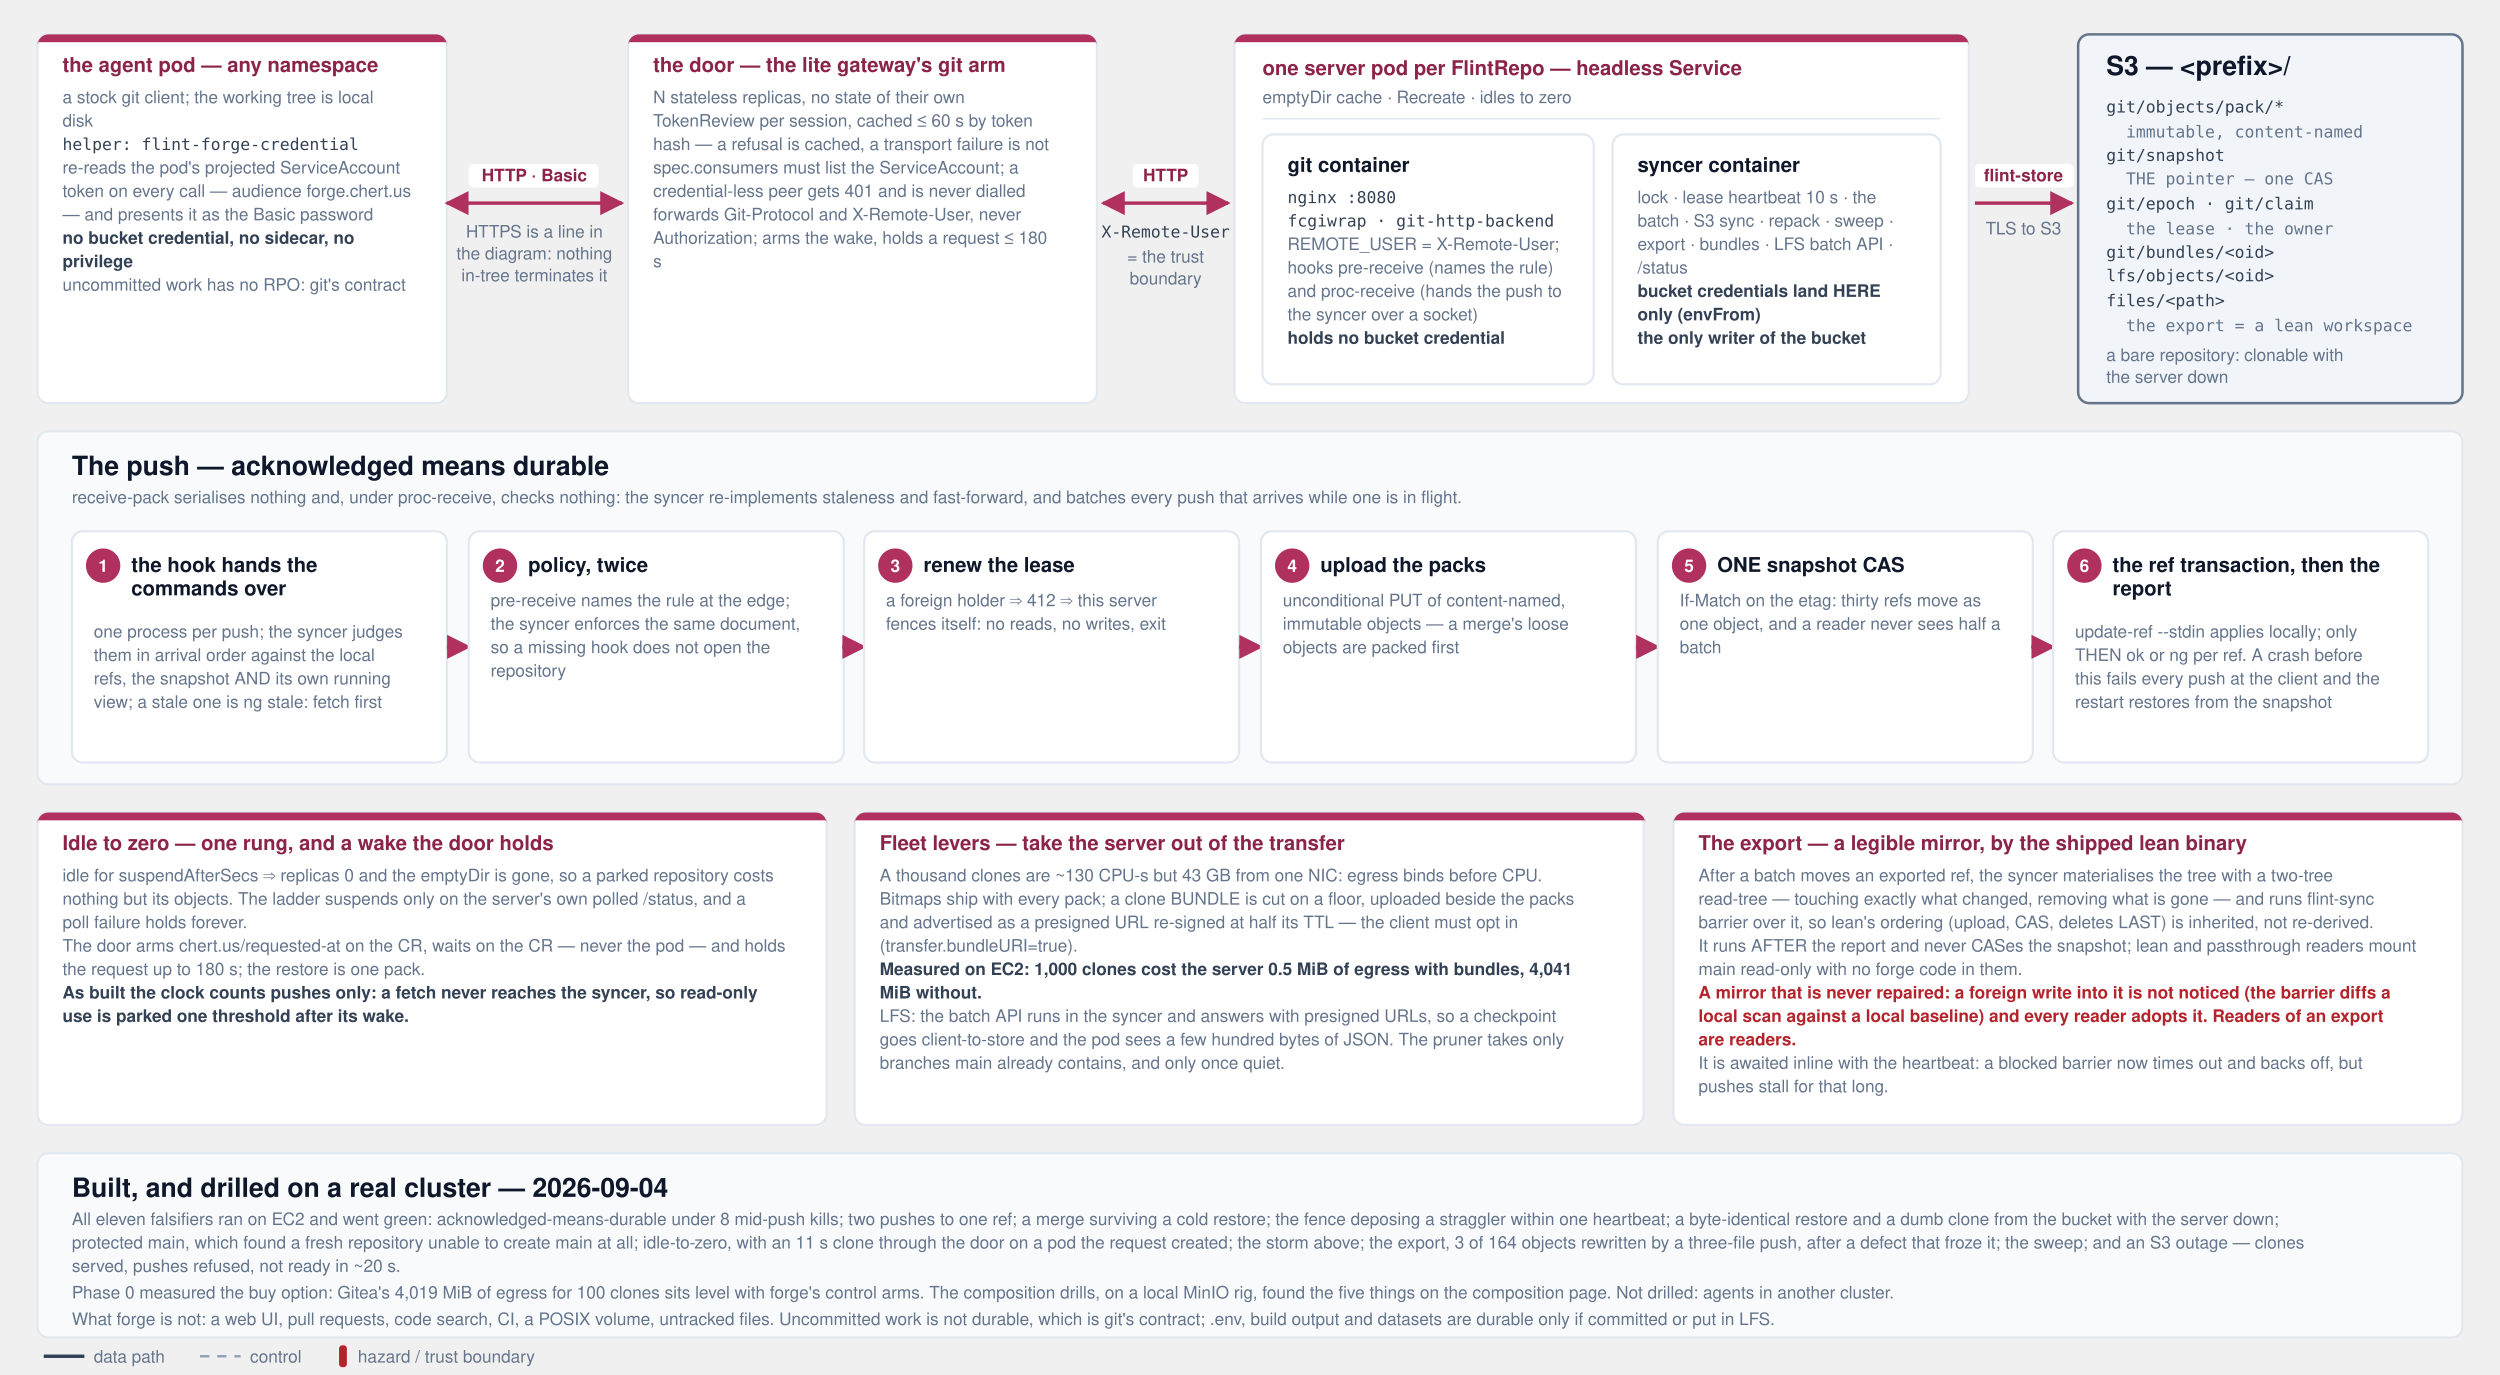
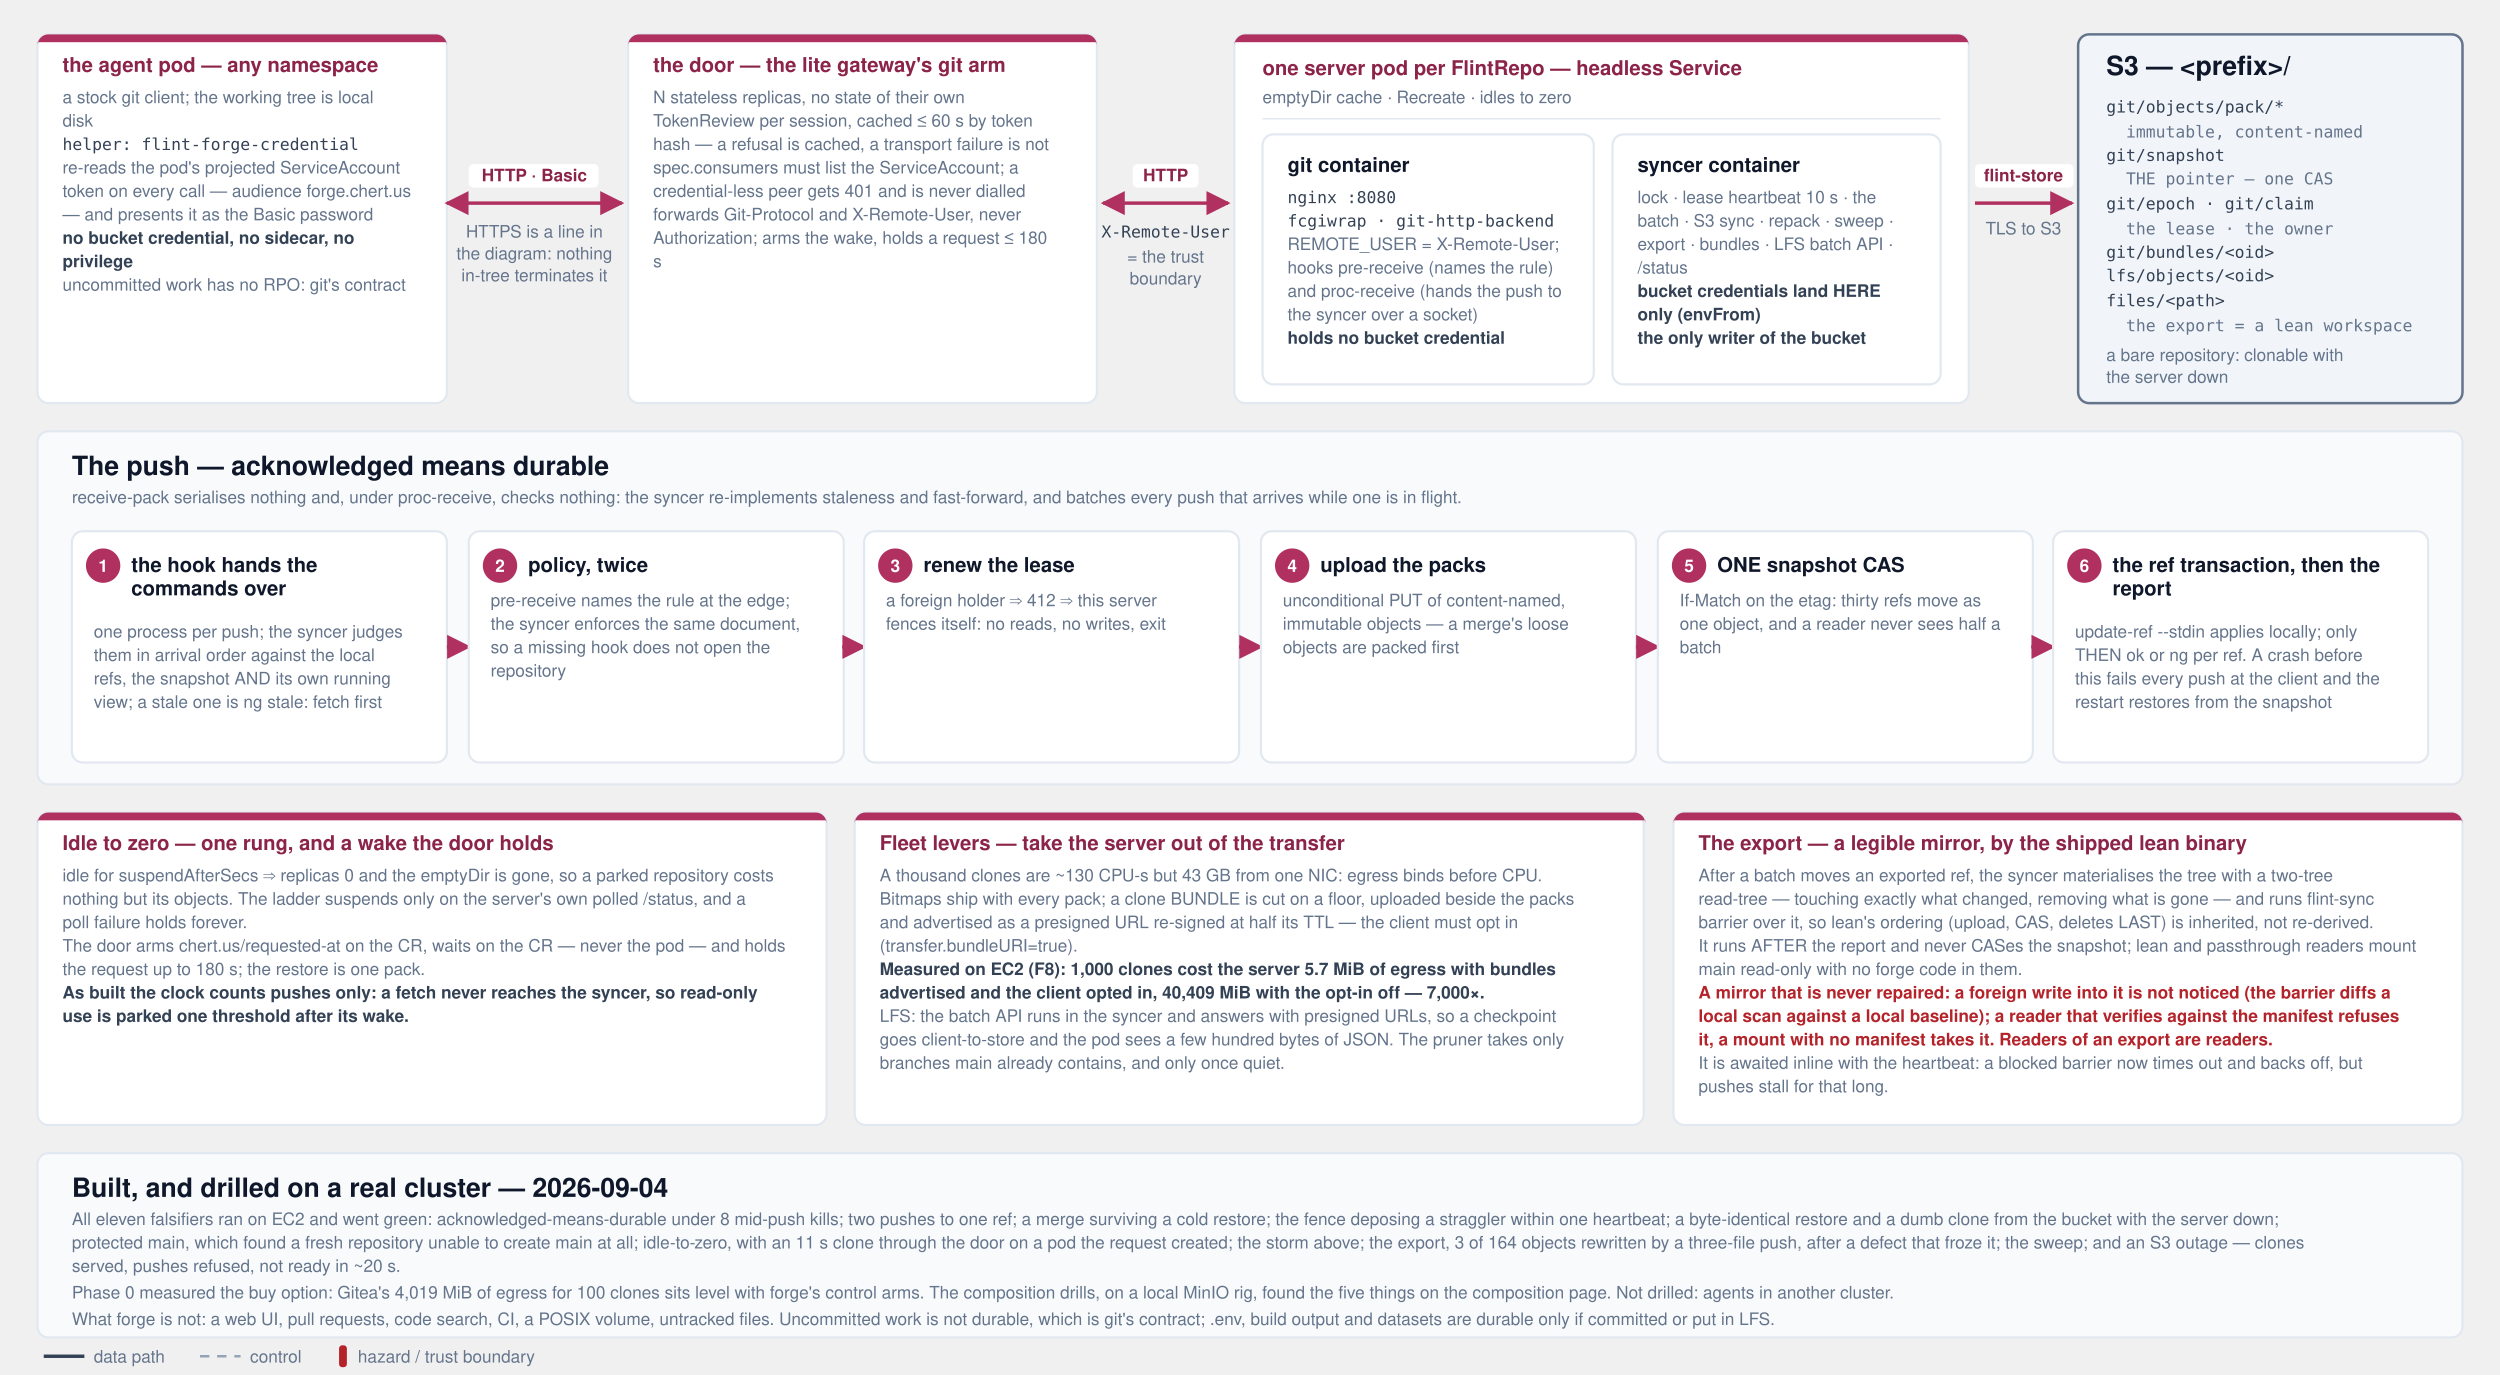
<svg xmlns="http://www.w3.org/2000/svg" viewBox="0 0 1600 880" role="img" aria-label="flint-forge: an agent pod runs stock git with a credential helper that presents the pod's projected ServiceAccount token as the Basic password. The door — the lite gateway's git arm — verifies it by TokenReview, checks the repository's consumers and routes to one server pod per repository, where nginx and git-http-backend serve the smart protocol and hooks hand every push to one syncer. The syncer batches pushes, uploads packs, CASes one snapshot and only then reports ok; S3 holds a bare repository, a lease, clone bundles, LFS objects and an optional export that is a valid lean workspace.">
  <style>
  text{font-family:"Helvetica Neue",Helvetica,Arial,sans-serif;fill:#0f172a}
  .t1{font-size:17.0px;font-weight:600}
  .t2{font-size:13.0px;font-weight:600}
  .t3{font-size:12.0px}
  .t3b{font-size:12.0px;font-weight:600;fill:#334155}
  .t4{font-size:11.0px;fill:#64748b}
  .t4b{font-size:11.0px;font-weight:600;fill:#334155}
  .mono{font-family:Menlo,"SF Mono",Consolas,monospace;font-size:10.5px;fill:#334155}
  .mute{fill:#64748b}
  .cap{font-size:9.5px;font-weight:600;letter-spacing:.1em;fill:#64748b}
  .num{font-size:11.0px;font-weight:600;fill:#ffffff}
  .on{font-size:13.0px;font-weight:600;fill:#ffffff}
  .onsub{font-size:11.0px;fill:#ffffff;opacity:.85}
  .c-red{fill:#b4232a}
  .c-lite{fill:#184f95} .c-lean{fill:#0f7a55} .c-pass{fill:#7d530c} .c-forge{fill:#8c2449}
  .f-lite{fill:#184f95} .f-lean{fill:#1baf7a} .f-pass{fill:#a06b12} .f-forge{fill:#b03060}
  .f-red{fill:#b4232a} .f-ink{fill:#334155}
  .b-lite{fill:#eef3fa;stroke:#184f95;stroke-width:1.4} .b-lean{fill:#ecf8f2;stroke:#1baf7a;stroke-width:1.4} .b-pass{fill:#faf3e6;stroke:#a06b12;stroke-width:1.4} .b-forge{fill:#faedf2;stroke:#b03060;stroke-width:1.4}
  .hd-lite{fill:#184f95} .hd-lean{fill:#0f7a55} .hd-pass{fill:#7d530c} .hd-forge{fill:#8c2449}
  .hd-lbl{fill:#334155}
  .l-lite{stroke:#184f95;stroke-width:2.2;fill:none} .l-lean{stroke:#1baf7a;stroke-width:2.2;fill:none} .l-pass{stroke:#a06b12;stroke-width:2.2;fill:none} .l-forge{stroke:#b03060;stroke-width:2.2;fill:none}
  .l-ctl{stroke:#94a3b8;stroke-width:1.6;fill:none}
  .l-ink{stroke:#334155;stroke-width:2.2;fill:none}
  .l-red{stroke:#b4232a;stroke-width:2.2;fill:none}
  .bx{fill:#ffffff;stroke:#e2e8f0;stroke-width:1.4}
  .panel{fill:#f8fafc;stroke:#e2e8f0;stroke-width:1.4}
  .s3{fill:#f1f5f9;stroke:#64748b;stroke-width:1.6}
  .grp{fill:none;stroke:#94a3b8;stroke-width:1.3;stroke-dasharray:7 5}
  .hair{stroke:#e2e8f0;stroke-width:1}
  .lbl{fill:#f8fafc} .rowb{fill:#fbfcfd}
  .frame{fill:none;stroke:#e2e8f0;stroke-width:1.2}
  .halo{fill:#ffffff}
  .chip{fill:#f8fafc;stroke:#e2e8f0;stroke-width:1}
  .chip-red{fill:#b4232a}
  .chip-lite{fill:#184f95} .chip-lean{fill:#0f7a55} .chip-pass{fill:#7d530c} .chip-forge{fill:#8c2449}
  .chip .cap{fill:#334155}
  /* On a filled shape. Last on purpose: a class beats a presentation
     attribute, so this must win over .t4/.cap/.mono. */
  .on,.num,.onsub{fill:#ffffff}
  .cap.on{fill:#ffffff}
</style>
  <defs>
    <marker id="a-lite" viewBox="0 0 10 10" refX="9" refY="5" markerWidth="7" markerHeight="7" orient="auto-start-reverse">
      <path d="M0,0 L10,5 L0,10 z" fill="#184f95" />
    </marker>
    <marker id="a-lean" viewBox="0 0 10 10" refX="9" refY="5" markerWidth="7" markerHeight="7" orient="auto-start-reverse">
      <path d="M0,0 L10,5 L0,10 z" fill="#1baf7a" />
    </marker>
    <marker id="a-pass" viewBox="0 0 10 10" refX="9" refY="5" markerWidth="7" markerHeight="7" orient="auto-start-reverse">
      <path d="M0,0 L10,5 L0,10 z" fill="#a06b12" />
    </marker>
    <marker id="a-forge" viewBox="0 0 10 10" refX="9" refY="5" markerWidth="7" markerHeight="7" orient="auto-start-reverse">
      <path d="M0,0 L10,5 L0,10 z" fill="#b03060" />
    </marker>
    <marker id="a-ctl" viewBox="0 0 10 10" refX="9" refY="5" markerWidth="7" markerHeight="7" orient="auto-start-reverse">
      <path d="M0,0 L10,5 L0,10 z" fill="#94a3b8" />
    </marker>
    <marker id="a-ink" viewBox="0 0 10 10" refX="9" refY="5" markerWidth="7" markerHeight="7" orient="auto-start-reverse">
      <path d="M0,0 L10,5 L0,10 z" fill="#334155" />
    </marker>
    <marker id="a-red" viewBox="0 0 10 10" refX="9" refY="5" markerWidth="7" markerHeight="7" orient="auto-start-reverse">
      <path d="M0,0 L10,5 L0,10 z" fill="#b4232a" />
    </marker>
  </defs>
  <rect x="24" y="22" width="262" height="236" rx="7" class="bx" />
  <path class="f-forge" d="M31,22 H279 A7,7 0 0 1 286,29 V27 H24 V29 A7,7 0 0 1 31,22 Z" />
  <text class="t2 c-forge" x="40" y="46">the agent pod — any namespace</text>
  <text class="t4" x="40" y="66">a stock git client; the working tree is local</text>
  <text class="t4" x="40" y="81">disk</text>
  <text class="mono" x="40" y="96" xml:space="preserve">helper: flint-forge-credential</text>
  <text class="t4" x="40" y="111">re-reads the pod's projected ServiceAccount</text>
  <text class="t4" x="40" y="126">token on every call — audience forge.chert.us</text>
  <text class="t4" x="40" y="141">— and presents it as the Basic password</text>
  <text class="t4b" x="40" y="156">no bucket credential, no sidecar, no</text>
  <text class="t4b" x="40" y="171">privilege</text>
  <text class="t4" x="40" y="186">uncommitted work has no RPO: git's contract</text>
  <line class="l-forge" x1="286" y1="130" x2="398" y2="130" marker-start="url(#a-forge)" marker-end="url(#a-forge)" />
  <rect x="300" y="105" width="83" height="15" rx="3" class="halo" />
  <text class="t4b c-forge" x="342" y="116" style="text-anchor:middle">HTTP · Basic</text>
  <text class="t4" x="342" y="152" style="text-anchor:middle">HTTPS is a line in</text>
  <text class="t4" x="342" y="166" style="text-anchor:middle">the diagram: nothing</text>
  <text class="t4" x="342" y="180" style="text-anchor:middle">in-tree terminates it</text>
  <rect x="402" y="22" width="300" height="236" rx="7" class="bx" />
  <path class="f-forge" d="M409,22 H695 A7,7 0 0 1 702,29 V27 H402 V29 A7,7 0 0 1 409,22 Z" />
  <text class="t2 c-forge" x="418" y="46">the door — the lite gateway's git arm</text>
  <text class="t4" x="418" y="66">N stateless replicas, no state of their own</text>
  <text class="t4" x="418" y="81">TokenReview per session, cached ≤ 60 s by token</text>
  <text class="t4" x="418" y="96">hash — a refusal is cached, a transport failure is not</text>
  <text class="t4" x="418" y="111">spec.consumers must list the ServiceAccount; a</text>
  <text class="t4" x="418" y="126">credential-less peer gets 401 and is never dialled</text>
  <text class="t4" x="418" y="141">forwards Git-Protocol and X-Remote-User, never</text>
  <text class="t4" x="418" y="156">Authorization; arms the wake, holds a request ≤ 180</text>
  <text class="t4" x="418" y="171">s</text>
  <line class="l-forge" x1="706" y1="130" x2="786" y2="130" marker-start="url(#a-forge)" marker-end="url(#a-forge)" />
  <rect x="725" y="105" width="42" height="15" rx="3" class="halo" />
  <text class="t4b c-forge" x="746" y="116" style="text-anchor:middle">HTTP</text>
  <text class="mono" x="746" y="152" style="text-anchor:middle" xml:space="preserve">X-Remote-User</text>
  <text class="t4" x="746" y="168" style="text-anchor:middle">= the trust</text>
  <text class="t4" x="746" y="182" style="text-anchor:middle">boundary</text>
  <rect x="790" y="22" width="470" height="236" rx="7" class="bx" />
  <path class="f-forge" d="M797,22 H1253 A7,7 0 0 1 1260,29 V27 H790 V29 A7,7 0 0 1 797,22 Z" />
  <text class="t2 c-forge" x="808" y="48">one server pod per FlintRepo — headless Service</text>
  <text class="t4" x="808" y="66">emptyDir cache · Recreate · idles to zero</text>
  <line class="hair" x1="808" y1="76" x2="1242" y2="76" />
  <rect x="808" y="86" width="212" height="160" rx="7" class="bx" />
  <text class="t2" x="824" y="110">git container</text>
  <text class="mono" x="824" y="130" xml:space="preserve">nginx :8080</text>
  <text class="mono" x="824" y="145" xml:space="preserve">fcgiwrap · git-http-backend</text>
  <text class="t4" x="824" y="160">REMOTE_USER = X-Remote-User;</text>
  <text class="t4" x="824" y="175">hooks pre-receive (names the rule)</text>
  <text class="t4" x="824" y="190">and proc-receive (hands the push to</text>
  <text class="t4" x="824" y="205">the syncer over a socket)</text>
  <text class="t4b" x="824" y="220">holds no bucket credential</text>
  <rect x="1032" y="86" width="210" height="160" rx="7" class="bx" />
  <text class="t2" x="1048" y="110">syncer container</text>
  <text class="t4" x="1048" y="130">lock · lease heartbeat 10 s · the</text>
  <text class="t4" x="1048" y="145">batch · S3 sync · repack · sweep ·</text>
  <text class="t4" x="1048" y="160">export · bundles · LFS batch API ·</text>
  <text class="t4" x="1048" y="175">/status</text>
  <text class="t4b" x="1048" y="190">bucket credentials land HERE</text>
  <text class="t4b" x="1048" y="205">only (envFrom)</text>
  <text class="t4b" x="1048" y="220">the only writer of the bucket</text>
  <line class="l-forge" x1="1264" y1="130" x2="1326" y2="130" marker-end="url(#a-forge)" />
  <rect x="1264" y="105" width="63" height="15" rx="3" class="halo" />
  <text class="t4b c-forge" x="1295" y="116" style="text-anchor:middle">flint-store</text>
  <text class="t4" x="1295" y="150" style="text-anchor:middle">TLS to S3</text>
  <rect x="1330" y="22" width="246" height="236" rx="7" class="s3" />
  <text class="t1" x="1348" y="48">S3 — &lt;prefix&gt;/</text>
  <text class="mono" x="1348" y="72" xml:space="preserve">git/objects/pack/*</text>
  <text class="mono mute" x="1348" y="88" xml:space="preserve">  immutable, content-named</text>
  <text class="mono" x="1348" y="103" xml:space="preserve">git/snapshot</text>
  <text class="mono mute" x="1348" y="118" xml:space="preserve">  THE pointer — one CAS</text>
  <text class="mono" x="1348" y="134" xml:space="preserve">git/epoch · git/claim</text>
  <text class="mono mute" x="1348" y="150" xml:space="preserve">  the lease · the owner</text>
  <text class="mono" x="1348" y="165" xml:space="preserve">git/bundles/&lt;oid&gt;</text>
  <text class="mono" x="1348" y="180" xml:space="preserve">lfs/objects/&lt;oid&gt;</text>
  <text class="mono" x="1348" y="196" xml:space="preserve">files/&lt;path&gt;</text>
  <text class="mono mute" x="1348" y="212" xml:space="preserve">  the export = a lean workspace</text>
  <text class="t4" x="1348" y="231">a bare repository: clonable with</text>
  <text class="t4" x="1348" y="245">the server down</text>
  <rect x="24" y="276" width="1552" height="226" rx="7" class="panel" />
  <text class="t1" x="46" y="304">The push — acknowledged means durable</text>
  <text class="t4" x="46" y="322">receive-pack serialises nothing and, under proc-receive, checks nothing: the syncer re-implements staleness and fast-forward, and batches every push that arrives while one is in flight.</text>
  <rect x="46" y="340" width="240" height="148" rx="7" class="bx" />
  <circle cx="66" cy="362" r="11" class="f-forge" />
  <text class="num" x="66" y="366" style="text-anchor:middle">1</text>
  <text class="t2" x="84" y="366">the hook hands the</text>
  <text class="t2" x="84" y="381">commands over</text>
  <text class="t4" x="60" y="408">one process per push; the syncer judges</text>
  <text class="t4" x="60" y="423">them in arrival order against the local</text>
  <text class="t4" x="60" y="438">refs, the snapshot AND its own running</text>
  <text class="t4" x="60" y="453">view; a stale one is ng stale: fetch first</text>
  <line class="l-forge" x1="286" y1="414" x2="300" y2="414" marker-end="url(#a-forge)" />
  <rect x="300" y="340" width="240" height="148" rx="7" class="bx" />
  <circle cx="320" cy="362" r="11" class="f-forge" />
  <text class="num" x="320" y="366" style="text-anchor:middle">2</text>
  <text class="t2" x="338" y="366">policy, twice</text>
  <text class="t4" x="314" y="388">pre-receive names the rule at the edge;</text>
  <text class="t4" x="314" y="403">the syncer enforces the same document,</text>
  <text class="t4" x="314" y="418">so a missing hook does not open the</text>
  <text class="t4" x="314" y="433">repository</text>
  <line class="l-forge" x1="539" y1="414" x2="553" y2="414" marker-end="url(#a-forge)" />
  <rect x="553" y="340" width="240" height="148" rx="7" class="bx" />
  <circle cx="573" cy="362" r="11" class="f-forge" />
  <text class="num" x="573" y="366" style="text-anchor:middle">3</text>
  <text class="t2" x="591" y="366">renew the lease</text>
  <text class="t4" x="567" y="388">a foreign holder ⇒ 412 ⇒ this server</text>
  <text class="t4" x="567" y="403">fences itself: no reads, no writes, exit</text>
  <line class="l-forge" x1="793" y1="414" x2="807" y2="414" marker-end="url(#a-forge)" />
  <rect x="807" y="340" width="240" height="148" rx="7" class="bx" />
  <circle cx="827" cy="362" r="11" class="f-forge" />
  <text class="num" x="827" y="366" style="text-anchor:middle">4</text>
  <text class="t2" x="845" y="366">upload the packs</text>
  <text class="t4" x="821" y="388">unconditional PUT of content-named,</text>
  <text class="t4" x="821" y="403">immutable objects — a merge's loose</text>
  <text class="t4" x="821" y="418">objects are packed first</text>
  <line class="l-forge" x1="1047" y1="414" x2="1061" y2="414" marker-end="url(#a-forge)" />
  <rect x="1061" y="340" width="240" height="148" rx="7" class="bx" />
  <circle cx="1081" cy="362" r="11" class="f-forge" />
  <text class="num" x="1081" y="366" style="text-anchor:middle">5</text>
  <text class="t2" x="1099" y="366">ONE snapshot CAS</text>
  <text class="t4" x="1075" y="388">If-Match on the etag: thirty refs move as</text>
  <text class="t4" x="1075" y="403">one object, and a reader never sees half a</text>
  <text class="t4" x="1075" y="418">batch</text>
  <line class="l-forge" x1="1300" y1="414" x2="1314" y2="414" marker-end="url(#a-forge)" />
  <rect x="1314" y="340" width="240" height="148" rx="7" class="bx" />
  <circle cx="1334" cy="362" r="11" class="f-forge" />
  <text class="num" x="1334" y="366" style="text-anchor:middle">6</text>
  <text class="t2" x="1352" y="366">the ref transaction, then the</text>
  <text class="t2" x="1352" y="381">report</text>
  <text class="t4" x="1328" y="408">update-ref --stdin applies locally; only</text>
  <text class="t4" x="1328" y="423">THEN ok or ng per ref. A crash before</text>
  <text class="t4" x="1328" y="438">this fails every push at the client and the</text>
  <text class="t4" x="1328" y="453">restart restores from the snapshot</text>
  <text class="t4" x="46" y="496" />
  <rect x="24" y="520" width="505" height="200" rx="7" class="bx" />
  <path class="f-forge" d="M31,520 H522 A7,7 0 0 1 529,527 V525 H24 V527 A7,7 0 0 1 31,520 Z" />
  <text class="t2 c-forge" x="40" y="544">Idle to zero — one rung, and a wake the door holds</text>
  <text class="t4" x="40" y="564">idle for suspendAfterSecs ⇒ replicas 0 and the emptyDir is gone, so a parked repository costs</text>
  <text class="t4" x="40" y="579">nothing but its objects. The ladder suspends only on the server's own polled /status, and a</text>
  <text class="t4" x="40" y="594">poll failure holds forever.</text>
  <text class="t4" x="40" y="609">The door arms chert.us/requested-at on the CR, waits on the CR — never the pod — and holds</text>
  <text class="t4" x="40" y="624">the request up to 180 s; the restore is one pack.</text>
  <text class="t4b" x="40" y="639">As built the clock counts pushes only: a fetch never reaches the syncer, so read-only</text>
  <text class="t4b" x="40" y="654">use is parked one threshold after its wake.</text>
  <rect x="547" y="520" width="505" height="200" rx="7" class="bx" />
  <path class="f-forge" d="M554,520 H1046 A7,7 0 0 1 1053,527 V525 H547 V527 A7,7 0 0 1 554,520 Z" />
  <text class="t2 c-forge" x="563" y="544">Fleet levers — take the server out of the transfer</text>
  <text class="t4" x="563" y="564">A thousand clones are ~130 CPU-s but 43 GB from one NIC: egress binds before CPU.</text>
  <text class="t4" x="563" y="579">Bitmaps ship with every pack; a clone BUNDLE is cut on a floor, uploaded beside the packs</text>
  <text class="t4" x="563" y="594">and advertised as a presigned URL re-signed at half its TTL — the client must opt in</text>
  <text class="t4" x="563" y="609">(transfer.bundleURI=true).</text>
-   <text class="t4b" x="563" y="624">Measured on EC2: 1,000 clones cost the server 0.5 MiB of egress with bundles, 4,041</text>
-   <text class="t4b" x="563" y="639">MiB without.</text>
+   <text class="t4b" x="563" y="624">Measured on EC2 (F8): 1,000 clones cost the server 5.7 MiB of egress with bundles</text>
+   <text class="t4b" x="563" y="639">advertised and the client opted in, 40,409 MiB with the opt-in off — 7,000×.</text>
  <text class="t4" x="563" y="654">LFS: the batch API runs in the syncer and answers with presigned URLs, so a checkpoint</text>
  <text class="t4" x="563" y="669">goes client-to-store and the pod sees a few hundred bytes of JSON. The pruner takes only</text>
  <text class="t4" x="563" y="684">branches main already contains, and only once quiet.</text>
  <rect x="1071" y="520" width="505" height="200" rx="7" class="bx" />
  <path class="f-forge" d="M1078,520 H1569 A7,7 0 0 1 1576,527 V525 H1071 V527 A7,7 0 0 1 1078,520 Z" />
  <text class="t2 c-forge" x="1087" y="544">The export — a legible mirror, by the shipped lean binary</text>
  <text class="t4" x="1087" y="564">After a batch moves an exported ref, the syncer materialises the tree with a two-tree</text>
  <text class="t4" x="1087" y="579">read-tree — touching exactly what changed, removing what is gone — and runs flint-sync</text>
  <text class="t4" x="1087" y="594">barrier over it, so lean's ordering (upload, CAS, deletes LAST) is inherited, not re-derived.</text>
  <text class="t4" x="1087" y="609">It runs AFTER the report and never CASes the snapshot; lean and passthrough readers mount</text>
  <text class="t4" x="1087" y="624">main read-only with no forge code in them.</text>
  <text class="t4b c-red" x="1087" y="639">A mirror that is never repaired: a foreign write into it is not noticed (the barrier diffs a</text>
-   <text class="t4b c-red" x="1087" y="654">local scan against a local baseline) and every reader adopts it. Readers of an export</text>
-   <text class="t4b c-red" x="1087" y="669">are readers.</text>
+   <text class="t4b c-red" x="1087" y="654">local scan against a local baseline); a reader that verifies against the manifest refuses</text>
+   <text class="t4b c-red" x="1087" y="669">it, a mount with no manifest takes it. Readers of an export are readers.</text>
  <text class="t4" x="1087" y="684">It is awaited inline with the heartbeat: a blocked barrier now times out and backs off, but</text>
  <text class="t4" x="1087" y="699">pushes stall for that long.</text>
  <rect x="24" y="738" width="1552" height="118" rx="7" class="panel" />
  <text class="t1" x="46" y="766">Built, and drilled on a real cluster — 2026-09-04</text>
  <text class="t4" x="46" y="784">All eleven falsifiers ran on EC2 and went green: acknowledged-means-durable under 8 mid-push kills; two pushes to one ref; a merge surviving a cold restore; the fence deposing a straggler within one heartbeat; a byte-identical restore and a dumb clone from the bucket with the server down;</text>
  <text class="t4" x="46" y="799">protected main, which found a fresh repository unable to create main at all; idle-to-zero, with an 11 s clone through the door on a pod the request created; the storm above; the export, 3 of 164 objects rewritten by a three-file push, after a defect that froze it; the sweep; and an S3 outage — clones</text>
  <text class="t4" x="46" y="814">served, pushes refused, not ready in ~20 s.</text>
  <text class="t4" x="46" y="831">Phase 0 measured the buy option: Gitea's 4,019 MiB of egress for 100 clones sits level with forge's control arms. The composition drills, on a local MinIO rig, found the five things on the composition page. Not drilled: agents in another cluster.</text>
  <text class="t4" x="46" y="848">What forge is not: a web UI, pull requests, code search, CI, a POSIX volume, untracked files. Uncommitted work is not durable, which is git's contract; .env, build output and datasets are durable only if committed or put in LFS.</text>
  <line class="l-ink" x1="28" y1="868" x2="54" y2="868" />
  <text class="t4" x="60" y="872">data path</text>
  <line class="l-ctl" x1="127.98" y1="868" x2="153.98" y2="868" stroke-dasharray="6 5" />
  <text class="t4" x="160" y="872">control</text>
  <rect x="217" y="861" width="5" height="14" rx="2" class="f-red" />
  <text class="t4" x="229" y="872">hazard / trust boundary</text>
</svg>
